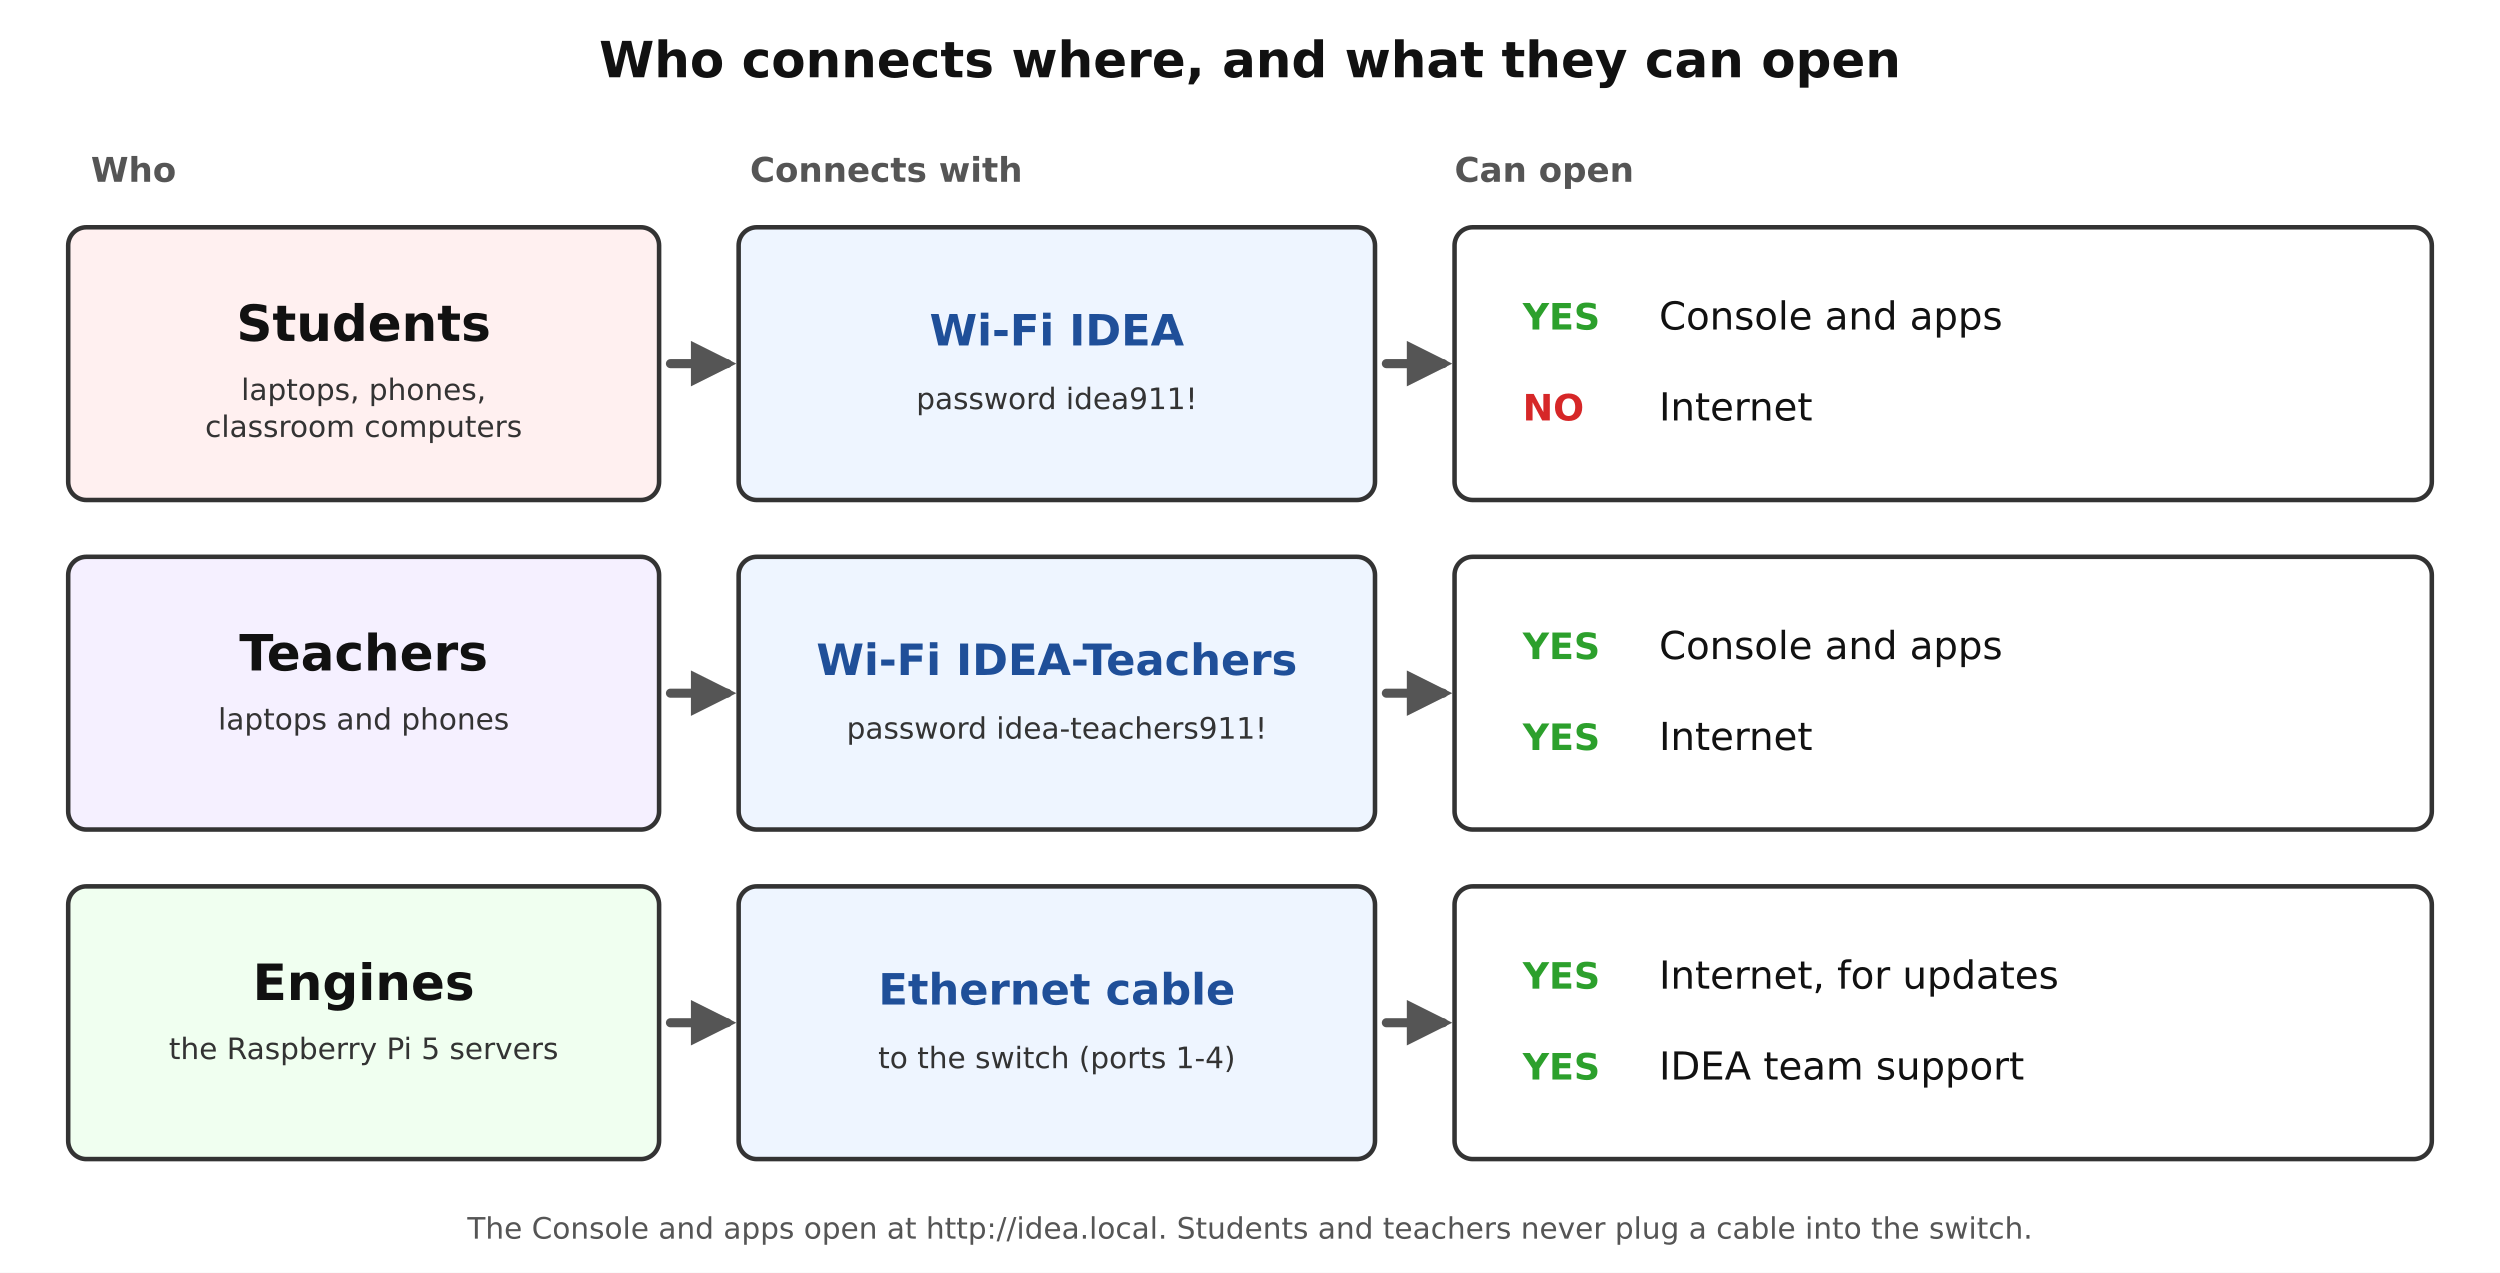
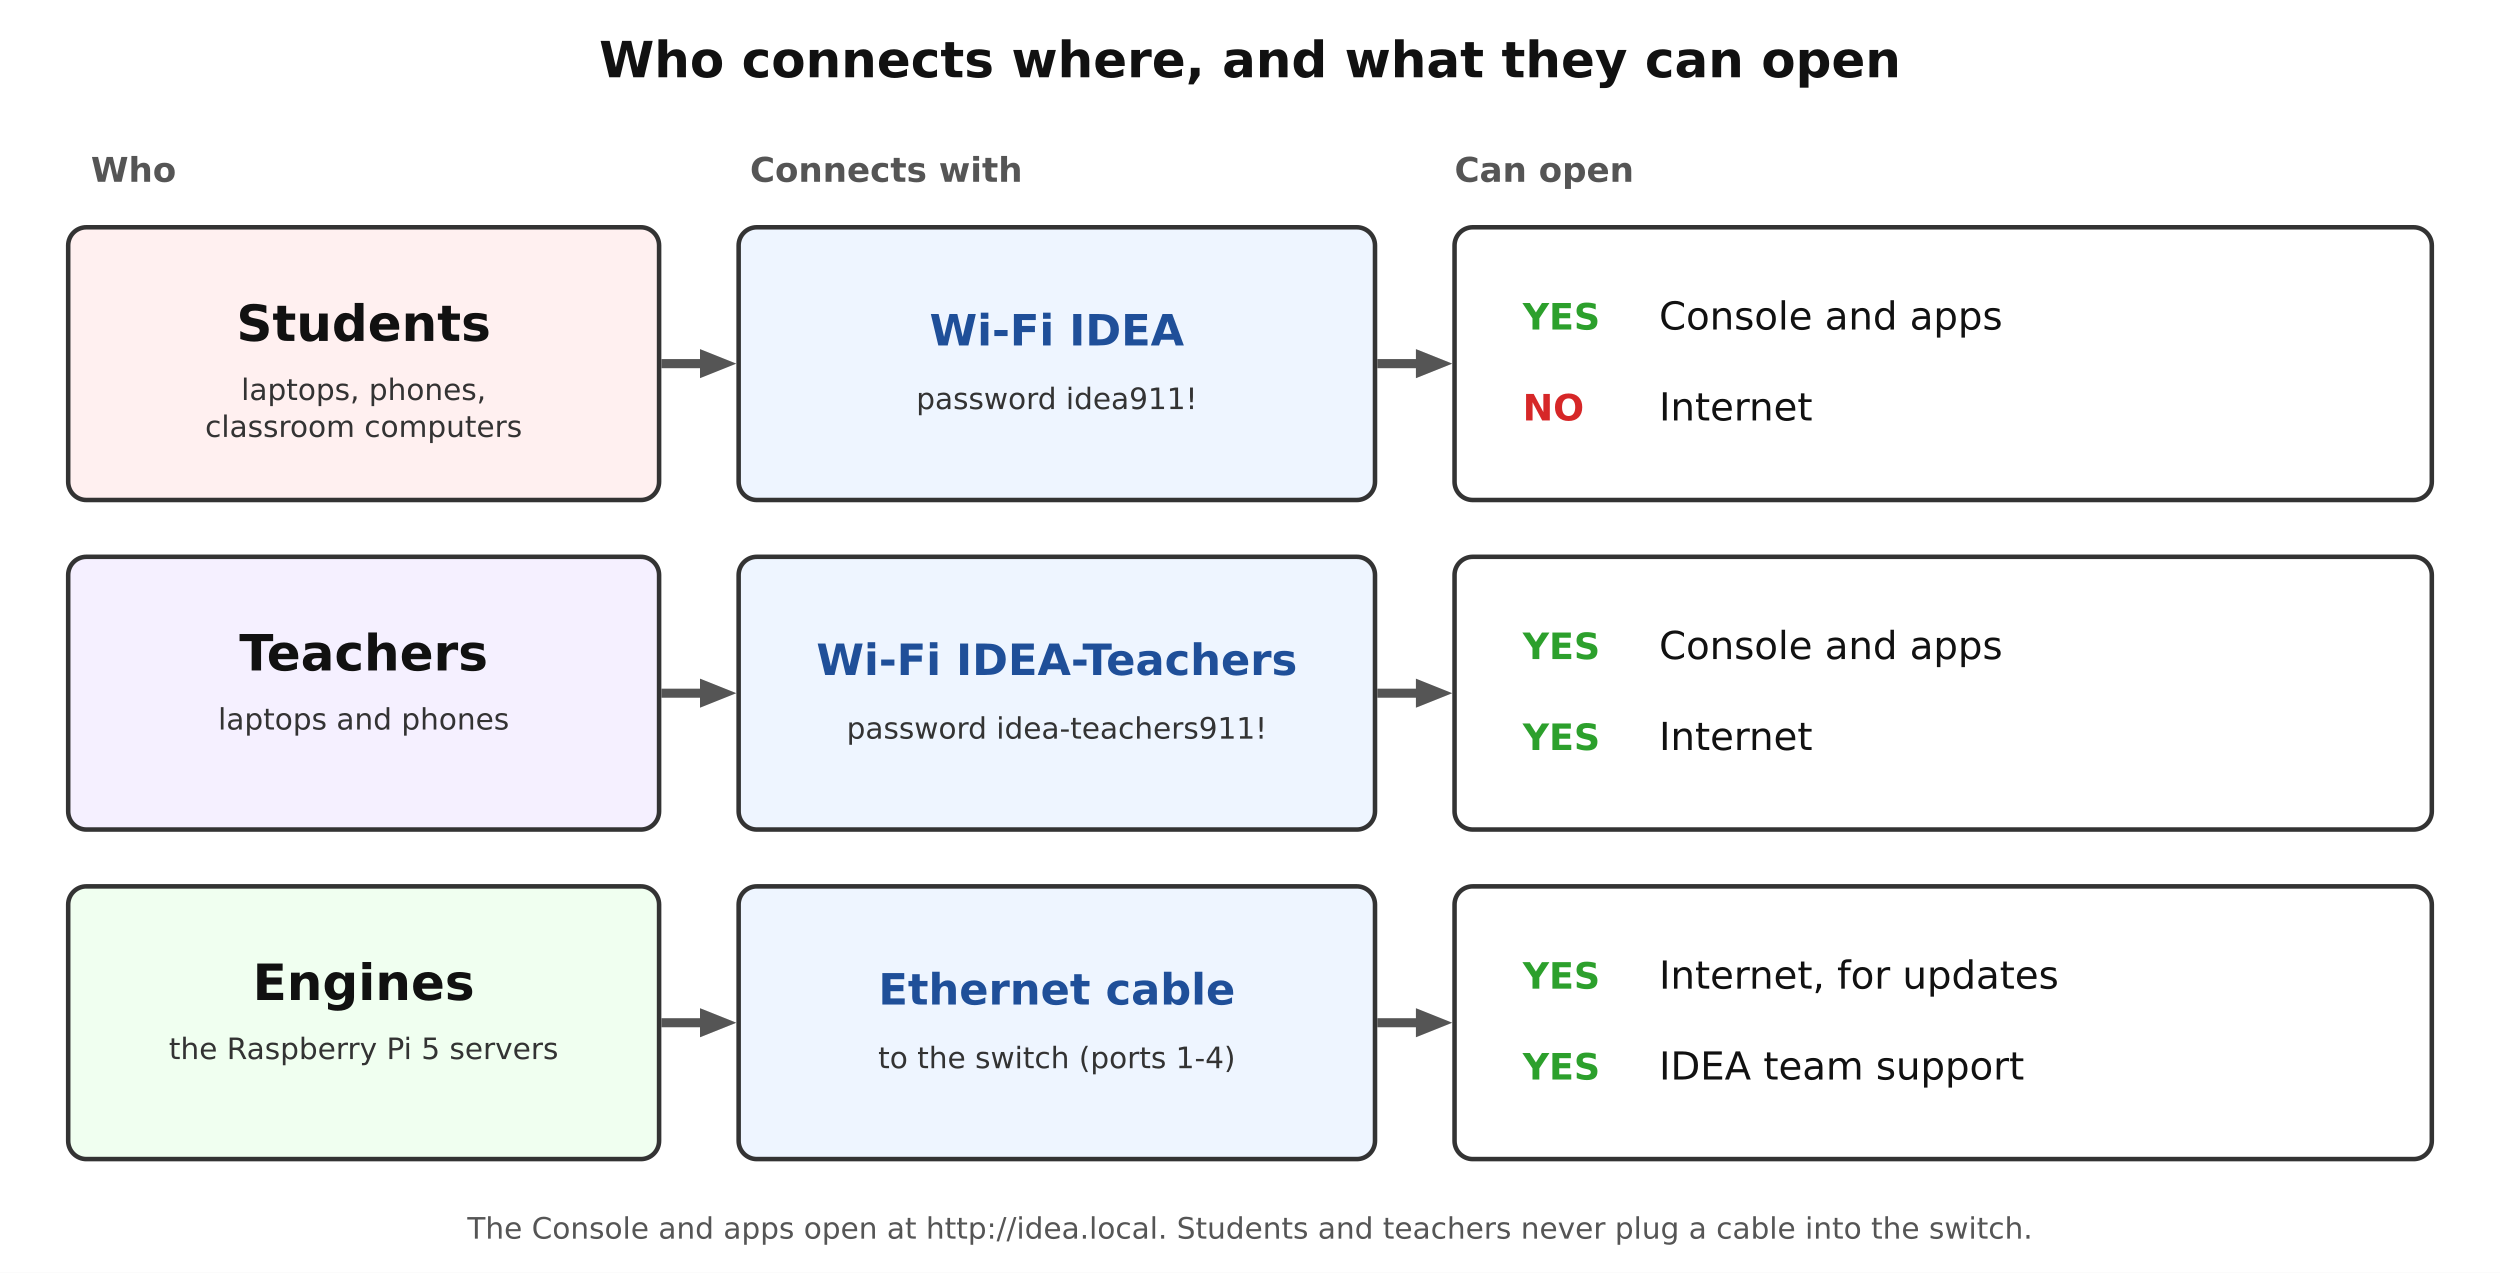
<svg xmlns="http://www.w3.org/2000/svg" width="1100" height="560" viewBox="0 0 1100 560">
-   <defs>
-     <marker id="ah-555" viewBox="0 0 10 10" refX="8" refY="5" markerWidth="5" markerHeight="5" orient="auto-start-reverse">
-       <path d="M0,0 L10,5 L0,10 z" fill="#555" />
-     </marker>
-     <marker id="as-555" viewBox="0 0 10 10" refX="2" refY="5" markerWidth="5" markerHeight="5" orient="auto-start-reverse">
-       <path d="M0,0 L10,5 L0,10 z" fill="#555" />
-     </marker>
-   </defs>
+   <defs />
  <rect width="100%" height="100%" fill="#ffffff" />
  <text x="550" y="34.0" font-family="DejaVu Sans, Arial, sans-serif" font-size="22" font-weight="bold" text-anchor="middle" fill="#111">Who connects where, and what they can open</text>
  <text x="40" y="80.0" font-family="DejaVu Sans, Arial, sans-serif" font-size="15" font-weight="bold" text-anchor="start" fill="#555">Who</text>
  <text x="330" y="80.0" font-family="DejaVu Sans, Arial, sans-serif" font-size="15" font-weight="bold" text-anchor="start" fill="#555">Connects with</text>
  <text x="640" y="80.0" font-family="DejaVu Sans, Arial, sans-serif" font-size="15" font-weight="bold" text-anchor="start" fill="#555">Can open</text>
  <rect x="30" y="100" width="260" height="120" rx="8" fill="#fff0f0" stroke="#333" stroke-width="2" />
  <text x="160" y="150.0" font-family="DejaVu Sans, Arial, sans-serif" font-size="22" font-weight="bold" text-anchor="middle" fill="#111">Students</text>
  <text x="160" y="176.0" font-family="DejaVu Sans, Arial, sans-serif" font-size="13" font-weight="normal" text-anchor="middle" fill="#333">laptops, phones,</text>
  <text x="160" y="192.25" font-family="DejaVu Sans, Arial, sans-serif" font-size="13" font-weight="normal" text-anchor="middle" fill="#333">classroom computers</text>
-   <polyline points="295,160 320,160" fill="none" stroke="#555" stroke-width="4" stroke-linejoin="round" stroke-linecap="round" marker-end="url(#ah-555)" />
+   <polyline points="291,160 309.6,160.0" fill="none" stroke="#555" stroke-width="4" stroke-linejoin="round" stroke-linecap="butt" />
+   <polygon points="324,160 308.0,166.4 308.0,153.6" fill="#555" />
  <rect x="325" y="100" width="280" height="120" rx="8" fill="#eef5ff" stroke="#333" stroke-width="2" />
  <text x="465" y="152.0" font-family="DejaVu Sans, Arial, sans-serif" font-size="19" font-weight="bold" text-anchor="middle" fill="#1f4f99">Wi-Fi  IDEA</text>
  <text x="465" y="180.0" font-family="DejaVu Sans, Arial, sans-serif" font-size="13" font-weight="normal" text-anchor="middle" fill="#333">password idea911!</text>
-   <polyline points="610,160 635,160" fill="none" stroke="#555" stroke-width="4" stroke-linejoin="round" stroke-linecap="round" marker-end="url(#ah-555)" />
+   <polyline points="606,160 624.6,160.0" fill="none" stroke="#555" stroke-width="4" stroke-linejoin="round" stroke-linecap="butt" />
+   <polygon points="639,160 623.0,166.4 623.0,153.6" fill="#555" />
  <rect x="640" y="100" width="430" height="120" rx="8" fill="#ffffff" stroke="#333" stroke-width="2" />
  <text x="670" y="145.0" font-family="DejaVu Sans, Arial, sans-serif" font-size="16" font-weight="bold" text-anchor="start" fill="#2ca02c">YES</text>
  <text x="730" y="145.0" font-family="DejaVu Sans, Arial, sans-serif" font-size="17" font-weight="normal" text-anchor="start" fill="#111">Console and apps</text>
  <text x="670" y="185.0" font-family="DejaVu Sans, Arial, sans-serif" font-size="16" font-weight="bold" text-anchor="start" fill="#d62728">NO</text>
  <text x="730" y="185.0" font-family="DejaVu Sans, Arial, sans-serif" font-size="17" font-weight="normal" text-anchor="start" fill="#111">Internet</text>
  <rect x="30" y="245" width="260" height="120" rx="8" fill="#f5f0ff" stroke="#333" stroke-width="2" />
  <text x="160" y="295.0" font-family="DejaVu Sans, Arial, sans-serif" font-size="22" font-weight="bold" text-anchor="middle" fill="#111">Teachers</text>
  <text x="160" y="321.0" font-family="DejaVu Sans, Arial, sans-serif" font-size="13" font-weight="normal" text-anchor="middle" fill="#333">laptops and phones</text>
-   <polyline points="295,305 320,305" fill="none" stroke="#555" stroke-width="4" stroke-linejoin="round" stroke-linecap="round" marker-end="url(#ah-555)" />
+   <polyline points="291,305 309.6,305.0" fill="none" stroke="#555" stroke-width="4" stroke-linejoin="round" stroke-linecap="butt" />
+   <polygon points="324,305 308.0,311.4 308.0,298.6" fill="#555" />
  <rect x="325" y="245" width="280" height="120" rx="8" fill="#eef5ff" stroke="#333" stroke-width="2" />
  <text x="465" y="297.0" font-family="DejaVu Sans, Arial, sans-serif" font-size="19" font-weight="bold" text-anchor="middle" fill="#1f4f99">Wi-Fi  IDEA-Teachers</text>
  <text x="465" y="325.0" font-family="DejaVu Sans, Arial, sans-serif" font-size="13" font-weight="normal" text-anchor="middle" fill="#333">password idea-teachers911!</text>
-   <polyline points="610,305 635,305" fill="none" stroke="#555" stroke-width="4" stroke-linejoin="round" stroke-linecap="round" marker-end="url(#ah-555)" />
+   <polyline points="606,305 624.6,305.0" fill="none" stroke="#555" stroke-width="4" stroke-linejoin="round" stroke-linecap="butt" />
+   <polygon points="639,305 623.0,311.4 623.0,298.6" fill="#555" />
  <rect x="640" y="245" width="430" height="120" rx="8" fill="#ffffff" stroke="#333" stroke-width="2" />
  <text x="670" y="290.0" font-family="DejaVu Sans, Arial, sans-serif" font-size="16" font-weight="bold" text-anchor="start" fill="#2ca02c">YES</text>
  <text x="730" y="290.0" font-family="DejaVu Sans, Arial, sans-serif" font-size="17" font-weight="normal" text-anchor="start" fill="#111">Console and apps</text>
  <text x="670" y="330.0" font-family="DejaVu Sans, Arial, sans-serif" font-size="16" font-weight="bold" text-anchor="start" fill="#2ca02c">YES</text>
  <text x="730" y="330.0" font-family="DejaVu Sans, Arial, sans-serif" font-size="17" font-weight="normal" text-anchor="start" fill="#111">Internet</text>
  <rect x="30" y="390" width="260" height="120" rx="8" fill="#f0fff0" stroke="#333" stroke-width="2" />
  <text x="160" y="440.0" font-family="DejaVu Sans, Arial, sans-serif" font-size="22" font-weight="bold" text-anchor="middle" fill="#111">Engines</text>
  <text x="160" y="466.0" font-family="DejaVu Sans, Arial, sans-serif" font-size="13" font-weight="normal" text-anchor="middle" fill="#333">the Raspberry Pi 5 servers</text>
-   <polyline points="295,450 320,450" fill="none" stroke="#555" stroke-width="4" stroke-linejoin="round" stroke-linecap="round" marker-end="url(#ah-555)" />
+   <polyline points="291,450 309.6,450.0" fill="none" stroke="#555" stroke-width="4" stroke-linejoin="round" stroke-linecap="butt" />
+   <polygon points="324,450 308.0,456.4 308.0,443.6" fill="#555" />
  <rect x="325" y="390" width="280" height="120" rx="8" fill="#eef5ff" stroke="#333" stroke-width="2" />
  <text x="465" y="442.0" font-family="DejaVu Sans, Arial, sans-serif" font-size="19" font-weight="bold" text-anchor="middle" fill="#1f4f99">Ethernet cable</text>
  <text x="465" y="470.0" font-family="DejaVu Sans, Arial, sans-serif" font-size="13" font-weight="normal" text-anchor="middle" fill="#333">to the switch (ports 1-4)</text>
-   <polyline points="610,450 635,450" fill="none" stroke="#555" stroke-width="4" stroke-linejoin="round" stroke-linecap="round" marker-end="url(#ah-555)" />
+   <polyline points="606,450 624.6,450.0" fill="none" stroke="#555" stroke-width="4" stroke-linejoin="round" stroke-linecap="butt" />
+   <polygon points="639,450 623.0,456.4 623.0,443.6" fill="#555" />
  <rect x="640" y="390" width="430" height="120" rx="8" fill="#ffffff" stroke="#333" stroke-width="2" />
  <text x="670" y="435.0" font-family="DejaVu Sans, Arial, sans-serif" font-size="16" font-weight="bold" text-anchor="start" fill="#2ca02c">YES</text>
  <text x="730" y="435.0" font-family="DejaVu Sans, Arial, sans-serif" font-size="17" font-weight="normal" text-anchor="start" fill="#111">Internet, for updates</text>
  <text x="670" y="475.0" font-family="DejaVu Sans, Arial, sans-serif" font-size="16" font-weight="bold" text-anchor="start" fill="#2ca02c">YES</text>
  <text x="730" y="475.0" font-family="DejaVu Sans, Arial, sans-serif" font-size="17" font-weight="normal" text-anchor="start" fill="#111">IDEA team support</text>
  <text x="550" y="545.0" font-family="DejaVu Sans, Arial, sans-serif" font-size="13" font-weight="normal" text-anchor="middle" fill="#555">The Console and apps open at http://idea.local. Students and teachers never plug a cable into the switch.</text>
</svg>
